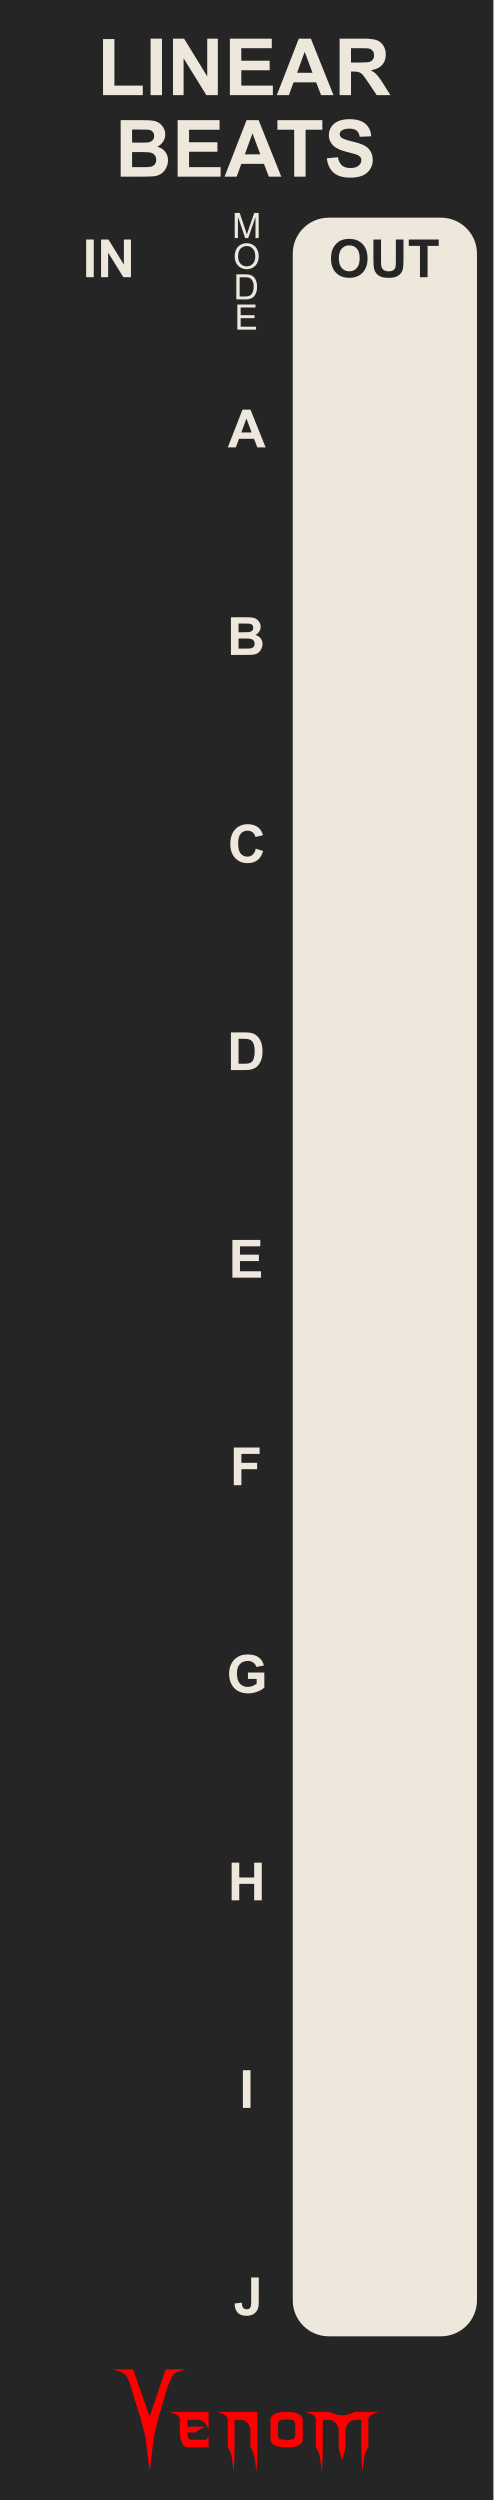
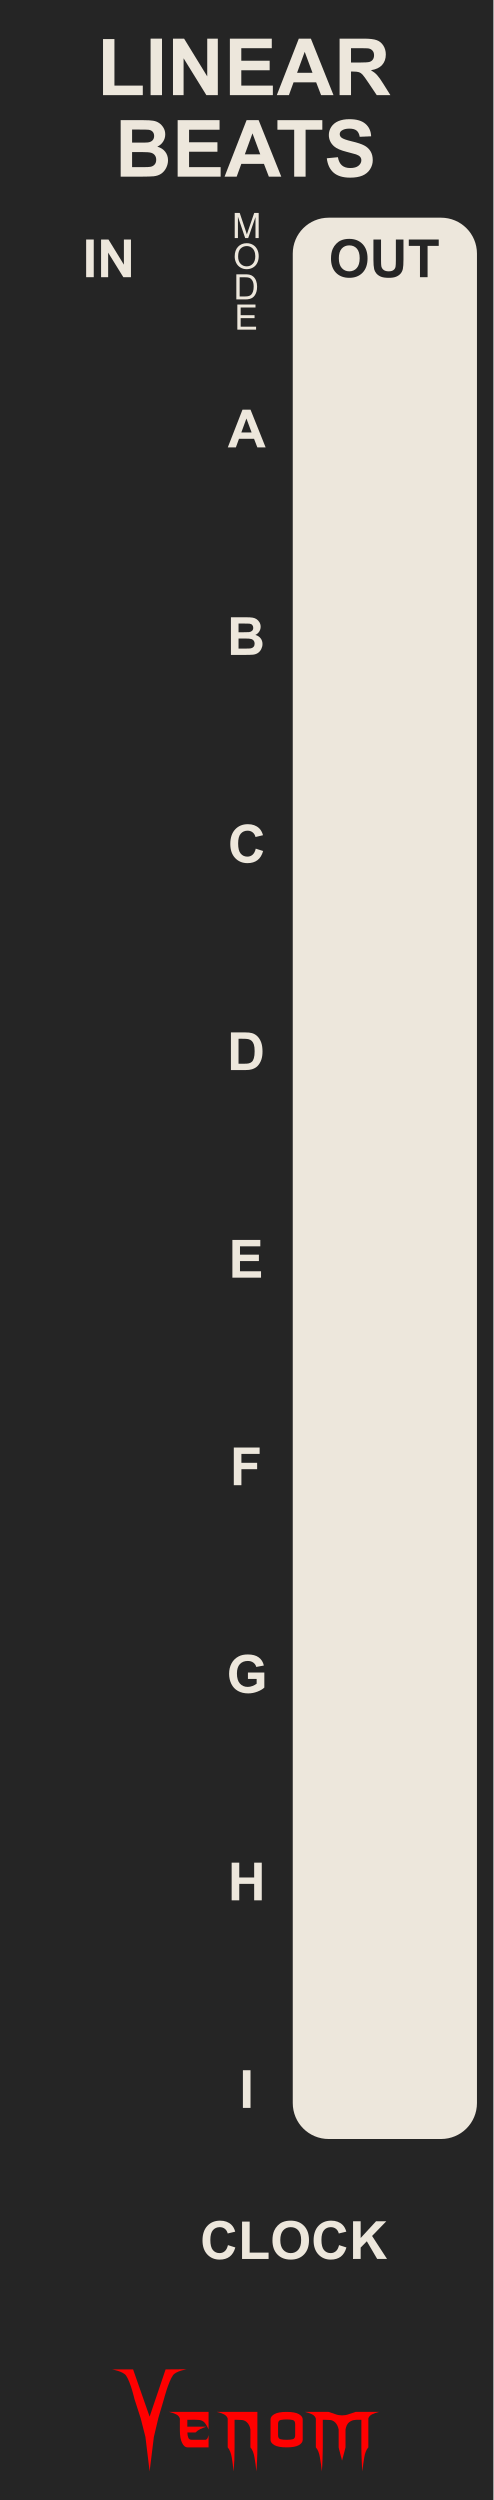
<svg xmlns="http://www.w3.org/2000/svg" width="75" height="380" viewBox="0 0 75 380" version="1.1" id="svg100">
  <defs id="defs7">
    <rect x="85" y="10" width="51.058" height="25" id="rect29906" />
    <linearGradient id="a8e142bb-541b-4903-be63-d5d069028a5d" x1="22.5" x2="22.5" y2="380" gradientUnits="userSpaceOnUse">
      <stop offset="0" stop-color="#ebebeb" id="stop2" />
      <stop offset="1" stop-color="#e1e1e1" id="stop4" />
    </linearGradient>
  </defs>
-   <g id="aea613ef-74be-49bf-be45-c0734aee674b" data-name="FND BG" style="fill:#252525;fill-opacity:1" transform="scale(1.666667,1)">
-     <rect width="45" height="380" fill="url(#a8e142bb-541b-4903-be63-d5d069028a5d)" id="rect9" style="fill:#252525;fill-opacity:1" x="0" y="0" />
-   </g>
-   <g id="f45e0130-37b7-4f8b-95b3-6408baa23eb1" data-name="components" style="display:inline" />
-   <g id="g42796" transform="matrix(0.304583,0,0,0.304583,14.27481,-12.68508)" style="fill:#ff0000">
-     <g aria-label="enom" id="text4270-27" style="font-size:49.389px;line-height:1.25;font-family:'NECK ROMANCER';-inkscape-font-specification:'NECK ROMANCER, Normal';font-variant-ligatures:none;text-align:center;text-anchor:middle;fill:#ff0000;stroke-width:2.646">
-       <path d="m 46.609,1249.244 q 0,1.158 0,3.425 3.183,0 9.453,0 -1.64,0.579 -2.99,1.206 -1.35,0.627 -2.363,1.688 -1.35,0 -4.051,0 0,1.495 0.434,2.556 0.386,1.109 1.833,1.109 2.267,0 6.801,0 0.482,-0.145 0.868,-0.627 0.338,-0.53 0.627,-1.736 0,2.026 0,6.125 -3.521,0 -10.563,0 -1.543,0 -2.653,-2.219 -1.109,-2.17 -1.109,-6.318 0,-1.978 0,-5.836 -0.386,-1.35 -1.881,-2.122 -1.495,-0.724 -3.569,-1.206 6.608,0 19.775,0 0,2.942 0,8.778 -1.206,-2.701 -2.219,-3.666 -1.013,-0.965 -2.701,-1.109 -0.916,-0.097 -2.17,-0.097 -1.206,0.048 -2.846,0.048 -0.241,0 -0.675,0 z" id="path42762" style="fill:#ff0000" />
-       <path d="m 81.577,1245.289 q 0,5.884 0,17.701 0,3.087 -0.145,6.077 -0.096,3.039 -0.338,5.933 -0.386,-3.714 -0.965,-6.994 -0.531,-3.328 -2.026,-5.016 0,-2.99 0,-8.923 -0.241,-1.351 -0.723,-2.219 -0.482,-0.868 -1.061,-1.399 -1.109,-1.013 -2.412,-1.109 -1.35,-0.097 -2.267,-0.097 -0.482,0 -1.447,0 0,4.582 0,13.746 0,3.087 -0.096,6.077 -0.145,3.039 -0.386,5.933 -0.386,-3.714 -0.916,-6.994 -0.579,-3.328 -2.026,-5.016 0,-4.823 0,-14.373 -0.386,-1.35 -1.881,-2.122 -1.495,-0.724 -3.569,-1.206 6.752,0 20.257,0 z" id="path42764" style="fill:#ff0000" />
-       <path d="m 104.197,1249.051 q 0,3.376 0,10.177 0,1.543 -1.929,2.653 -1.929,1.109 -6.077,1.109 -4.196,0 -6.125,-1.109 -1.929,-1.109 -1.929,-2.653 0,-3.376 0,-10.177 0,-1.543 1.929,-2.653 1.929,-1.109 6.125,-1.109 4.148,0 6.077,1.109 1.929,1.109 1.929,2.653 z m -3.762,7.91 q 0,-1.881 0,-5.643 0,-1.688 -1.254,-1.978 -1.206,-0.289 -2.99,-0.289 -1.833,0 -3.039,0.289 -1.254,0.289 -1.254,1.978 0,1.881 0,5.643 0,1.688 1.254,1.977 1.206,0.289 3.039,0.289 1.785,0 2.99,-0.289 1.254,-0.289 1.254,-1.977 z" id="path42766" style="fill:#ff0000" />
-       <path d="m 142.348,1245.289 q -2.026,0.482 -3.521,1.206 -1.543,0.772 -1.881,2.122 0,4.775 0,14.373 -1.495,1.688 -2.026,5.016 -0.579,3.28 -0.965,6.994 -0.241,-2.894 -0.338,-5.933 -0.145,-2.99 -0.145,-6.077 0,-4.582 0,-13.746 -0.482,0 -1.399,0 -0.531,0 -1.158,0 -0.627,0 -1.302,0.145 -1.254,0.241 -2.412,1.206 -1.158,0.965 -1.64,3.473 0,2.99 0,8.923 -0.145,0.627 -0.289,1.109 -0.097,0.482 -0.193,0.82 -0.531,1.978 -0.386,1.351 0.193,-0.627 -0.289,1.158 -0.097,0.338 -0.241,0.868 -0.145,0.531 -0.338,1.302 -0.145,-0.675 -0.289,-1.206 -0.145,-0.482 -0.241,-0.82 -0.531,-2.026 -0.338,-1.302 0.193,0.772 -0.434,-1.688 -0.048,-0.289 -0.193,-0.724 -0.097,-0.386 -0.193,-0.868 0,-2.99 0,-8.923 -0.289,-1.351 -0.772,-2.219 -0.482,-0.868 -1.061,-1.399 -1.109,-1.013 -2.412,-1.109 -1.302,-0.097 -2.267,-0.097 -0.482,0 -1.399,0 0,4.582 0,13.746 0,3.087 -0.145,6.077 -0.097,3.039 -0.338,5.933 -0.386,-3.714 -0.965,-6.994 -0.531,-3.328 -2.026,-5.016 0,-4.823 0,-14.373 -0.386,-1.35 -1.881,-2.122 -1.495,-0.724 -3.569,-1.206 3.955,0 11.768,0 1.158,0.386 3.473,1.157 0.772,0.289 1.592,0.434 0.82,0.145 1.688,0.145 0.868,0 1.736,-0.145 0.82,-0.145 1.592,-0.434 1.158,-0.386 3.424,-1.157 3.955,0 11.768,0 z" id="path42768" style="fill:#ff0000" />
+   <g id="f45e0130-37b7-4f8b-95b3-6408baa23eb1" data-name="components" style="display:inline">
+     <g id="aea613ef-74be-49bf-be45-c0734aee674b" data-name="FND BG" style="fill:#252525;fill-opacity:1" transform="scale(1.666667,1)">
+       <rect width="45" height="380" fill="url(#a8e142bb-541b-4903-be63-d5d069028a5d)" id="rect9" style="fill:#252525;fill-opacity:1" x="0" y="0" />
    </g>
-     <g aria-label="V" transform="matrix(1.236317,0,0,0.8088538,-497.8809,123.4859)" id="text4270-3-5-2" style="font-size:78.506px;line-height:1.25;font-family:Nosferotica;-inkscape-font-specification:'Nosferotica, Normal';font-variant-ligatures:none;text-align:center;text-anchor:middle;fill:#ff0000;stroke-width:3.271">
-       <path d="m 431.65,1360.686 8.574,-0.102 c 0,0 -4.408,1.088 -5.599,3.728 -1.881,4.169 -3.642,14.663 -3.642,14.663 l -2.233,11.519 -1.833,11.831 -1.718,21.311 -1.695,-21.311 -1.922,-11.521 -2.501,-11.829 c 0,0 -1.52,-10.287 -3.383,-14.483 -1.145,-2.579 -5.634,-3.806 -5.634,-3.806 h 8.466 l 6.669,29.157 z" id="path30410" style="fill:#ff0000" />
-     </g>
-   </g>
-   <text xml:space="preserve" id="text29904" style="font-weight:bold;font-size:8px;line-height:1.25;font-family:Arial;-inkscape-font-specification:'Arial, Bold';font-variant-ligatures:none;text-align:center;white-space:pre;shape-inside:url(#rect29906)" />
-   <g id="layer1" style="display:none">
-     <circle style="fill:#ff0000;stroke:#ff0000;stroke-width:1.949;stroke-opacity:1" id="path1065" cx="16.5" cy="308.944" r="10.525" />
-     <circle style="fill:#ff0000;stroke:#ff0000;stroke-width:1.949;stroke-opacity:1" id="path1065-7" cx="16.5" cy="277.389" r="10.525" />
-     <circle style="fill:#ff0000;stroke:#ff0000;stroke-width:1.949;stroke-opacity:1" id="path1065-7-1" cx="16.5" cy="245.833" r="10.525" />
-     <circle style="display:inline;fill:#ff0000;stroke:#ff0000;stroke-width:1.949;stroke-opacity:1" id="path1065-7-1-8" cx="16.5" cy="214.278" r="10.525" />
-     <circle style="display:inline;fill:#ff0000;stroke:#ff0000;stroke-width:1.949;stroke-opacity:1" id="path1065-7-1-17" cx="16.5" cy="182.722" r="10.525" />
-     <circle style="display:inline;fill:#ff0000;stroke:#ff0000;stroke-width:1.949;stroke-opacity:1" id="path1065-7-1-89" cx="16.5" cy="151.167" r="10.525" />
-     <circle style="display:inline;fill:#ff0000;stroke:#ff0000;stroke-width:1.949;stroke-opacity:1" id="path1065-7-1-2" cx="16.5" cy="119.611" r="10.525" />
-     <circle style="display:inline;fill:#ff0000;stroke:#ff0000;stroke-width:1.949;stroke-opacity:1" id="path1065-7-1-7" cx="16.5" cy="88.056" r="10.525" />
-     <circle style="display:inline;fill:#ff0000;stroke:#ff0000;stroke-width:1.949;stroke-opacity:1" id="path1065-7-1-15" cx="16.5" cy="56.5" r="10.525" />
-     <circle style="display:inline;fill:#ff0000;stroke:#ff0000;stroke-width:1.949;stroke-opacity:1" id="path1065-9" cx="58.5" cy="308.944" r="10.525" />
-     <circle style="display:inline;fill:#ff0000;stroke:#ff0000;stroke-width:1.949;stroke-opacity:1" id="path1065-7-38" cx="58.5" cy="277.389" r="10.525" />
-     <circle style="display:inline;fill:#ff0000;stroke:#ff0000;stroke-width:1.949;stroke-opacity:1" id="path1065-7-1-1" cx="58.5" cy="245.833" r="10.525" />
-     <circle style="display:inline;fill:#ff0000;stroke:#ff0000;stroke-width:1.949;stroke-opacity:1" id="path1065-7-2-8" cx="58.5" cy="214.278" r="10.525" />
-     <circle style="display:inline;fill:#ff0000;stroke:#ff0000;stroke-width:1.949;stroke-opacity:1" id="path1065-7-2-8-8" cx="58.5" cy="182.722" r="10.525" />
-     <circle style="display:inline;fill:#ff0000;stroke:#ff0000;stroke-width:1.949;stroke-opacity:1" id="path1065-7-2-8-7" cx="58.5" cy="151.167" r="10.525" />
-     <circle style="display:inline;fill:#ff0000;stroke:#ff0000;stroke-width:1.949;stroke-opacity:1" id="path1065-7-2-8-6" cx="58.5" cy="119.611" r="10.525" />
-     <circle style="display:inline;fill:#ff0000;stroke:#ff0000;stroke-width:1.949;stroke-opacity:1" id="path1065-7-2-8-3" cx="58.5" cy="88.056" r="10.525" />
-     <circle style="display:inline;fill:#ff0000;stroke:#ff0000;stroke-width:1.949;stroke-opacity:1" id="path1065-7-2-8-2" cx="58.5" cy="56.5" r="10.525" />
-     <circle style="display:inline;fill:#ff0000;stroke:#ff0000;stroke-width:0.641;stroke-opacity:1" id="path1065-7-2-3-6" cx="37.5" cy="340.5" r="3.459" />
-     <circle style="display:inline;fill:#ff0000;stroke:#ff0000;stroke-width:0.641;stroke-opacity:1" id="path1065-7-2-3-6-0" cx="37.5" cy="308.944" r="3.459" />
-     <circle style="display:inline;fill:#ff0000;stroke:#ff0000;stroke-width:0.641;stroke-opacity:1" id="path1065-7-2-3-6-8" cx="37.5" cy="277.389" r="3.459" />
-     <circle style="display:inline;fill:#ff0000;stroke:#ff0000;stroke-width:0.641;stroke-opacity:1" id="path1065-7-2-3-6-3" cx="37.5" cy="245.833" r="3.459" />
-     <circle style="display:inline;fill:#ff0000;stroke:#ff0000;stroke-width:0.641;stroke-opacity:1" id="path1065-7-2-3-6-1" cx="37.5" cy="214.278" r="3.459" />
-     <circle style="display:inline;fill:#ff0000;stroke:#ff0000;stroke-width:0.641;stroke-opacity:1" id="path1065-7-2-3-6-2" cx="37.5" cy="182.722" r="3.459" />
-     <circle style="display:inline;fill:#ff0000;stroke:#ff0000;stroke-width:0.641;stroke-opacity:1" id="path1065-7-2-3-6-7" cx="37.5" cy="151.167" r="3.459" />
-     <circle style="display:inline;fill:#ff0000;stroke:#ff0000;stroke-width:0.641;stroke-opacity:1" id="path1065-7-2-3-6-38" cx="37.5" cy="119.611" r="3.459" />
-     <circle style="display:inline;fill:#ff0000;stroke:#ff0000;stroke-width:0.641;stroke-opacity:1" id="path1065-7-2-3-6-36" cx="37.5" cy="88.056" r="3.459" />
-     <circle style="display:inline;fill:#ff0000;stroke:#ff0000;stroke-width:0.641;stroke-opacity:1" id="path1065-7-2-3-6-02" cx="37.5" cy="56.5" r="3.459" />
-     <circle style="fill:#ff0000;stroke:#ff0000;stroke-width:1.949;stroke-opacity:1" id="path1065-72" cx="16.5" cy="340.5" r="10.525" />
-     <circle style="display:inline;fill:#ff0000;stroke:#ff0000;stroke-width:1.949;stroke-opacity:1" id="path1065-72-2" cx="58.5" cy="340.5" r="10.525" />
-   </g>
-   <g id="layer2" style="display:inline">
-     <g id="g31713" style="fill:#ede7dc;fill-opacity:1">
-       <rect x="44.5" y="33.088" width="27.999" height="322.031" rx="5.465" fill="#1f1f1f" id="rect56" style="display:inline;fill:#ede7dc;fill-opacity:1;stroke-width:2.84" />
+     <g id="g43147" style="fill:#ede7dc;fill-opacity:1">
+       <path id="rect56" style="display:inline;fill:#ede7dc;stroke-width:2.704;fill-opacity:1" d="m 49.965,33.088 h 17.068 c 3.028,0 5.465,2.438 5.465,5.465 V 319.665 c 0,3.028 -2.438,5.465 -5.465,5.465 H 49.965 C 46.938,325.131 44.5,322.693 44.5,319.665 V 38.554 c 0,-3.028 2.438,-5.465 5.465,-5.465 z" />
      <g aria-label="IN" id="text9323-7" style="font-weight:bold;font-size:8px;line-height:1.25;font-family:Arial;-inkscape-font-specification:'Arial, Bold';font-variant-ligatures:none;text-align:center;text-anchor:middle;display:inline;fill:#ede7dc;fill-opacity:1">
        <path d="M 13.094,42.133 V 36.406 H 14.25 v 5.727 z" id="path3387" style="fill:#ede7dc;fill-opacity:1" />
        <path d="m 15.363,42.133 v -5.727 h 1.125 l 2.344,3.824 v -3.824 h 1.074 v 5.727 H 18.746 L 16.438,38.398 v 3.734 z" id="path3389" style="fill:#ede7dc;fill-opacity:1" />
      </g>
      <g aria-label="A" id="text9323-6-3-6-1" style="font-weight:bold;font-size:8px;line-height:1.25;font-family:Arial;-inkscape-font-specification:'Arial, Bold';font-variant-ligatures:none;text-align:center;text-anchor:middle;display:inline;fill:#ede7dc;fill-opacity:1">
        <path d="m 40.373,68 h -1.258 l -0.5,-1.301 H 36.326 L 35.854,68 h -1.227 l 2.23,-5.727 h 1.223 z m -2.129,-2.266 -0.789,-2.125 -0.773,2.125 z" id="path3404" style="fill:#ede7dc;fill-opacity:1" />
      </g>
      <g aria-label="B" id="text9323-6-3-6-1-45" style="font-weight:bold;font-size:8px;line-height:1.25;font-family:Arial;-inkscape-font-specification:'Arial, Bold';font-variant-ligatures:none;text-align:center;text-anchor:middle;display:inline;fill:#ede7dc;fill-opacity:1">
        <path d="m 35.102,93.824 h 2.289 q 0.68,0 1.012,0.059 0.336,0.055 0.598,0.234 0.266,0.18 0.441,0.48 0.176,0.297 0.176,0.668 0,0.402 -0.219,0.738 -0.215,0.336 -0.586,0.504 0.523,0.152 0.805,0.52 0.281,0.367 0.281,0.863 0,0.391 -0.184,0.762 -0.18,0.367 -0.496,0.59 -0.312,0.219 -0.773,0.27 -0.289,0.031 -1.395,0.039 h -1.949 z m 1.156,0.953 v 1.324 h 0.758 q 0.676,0 0.84,-0.02 0.297,-0.035 0.465,-0.203 0.172,-0.172 0.172,-0.449 0,-0.266 -0.148,-0.43 -0.145,-0.168 -0.434,-0.203 -0.172,-0.02 -0.988,-0.02 z m 0,2.277 v 1.531 h 1.07 q 0.625,0 0.793,-0.035 0.258,-0.047 0.418,-0.227 0.164,-0.184 0.164,-0.488 0,-0.258 -0.125,-0.438 -0.125,-0.18 -0.363,-0.262 -0.234,-0.082 -1.023,-0.082 z" id="path3407" style="fill:#ede7dc;fill-opacity:1" />
      </g>
      <g aria-label="C" id="text9323-6-3-6-1-0" style="font-weight:bold;font-size:8px;line-height:1.25;font-family:Arial;-inkscape-font-specification:'Arial, Bold';font-variant-ligatures:none;text-align:center;text-anchor:middle;display:inline;fill:#ede7dc;fill-opacity:1">
        <path d="m 38.873,128.995 1.121,0.355 q -0.258,0.938 -0.859,1.395 -0.598,0.453 -1.52,0.453 -1.141,0 -1.875,-0.777 -0.734,-0.781 -0.734,-2.133 0,-1.43 0.738,-2.219 0.738,-0.793 1.941,-0.793 1.051,0 1.707,0.621 0.391,0.367 0.586,1.055 l -1.145,0.273 q -0.102,-0.445 -0.426,-0.703 -0.32,-0.258 -0.781,-0.258 -0.637,0 -1.035,0.457 -0.395,0.457 -0.395,1.48 0,1.086 0.391,1.547 0.391,0.461 1.016,0.461 0.461,0 0.793,-0.293 0.332,-0.293 0.477,-0.922 z" id="path3410" style="fill:#ede7dc;fill-opacity:1" />
      </g>
      <g aria-label="D" id="text9323-6-3-6-1-2" style="font-weight:bold;font-size:8px;line-height:1.25;font-family:Arial;-inkscape-font-specification:'Arial, Bold';font-variant-ligatures:none;text-align:center;text-anchor:middle;display:inline;fill:#ede7dc;fill-opacity:1">
        <path d="m 35.1,156.924 h 2.113 q 0.715,0 1.09,0.109 0.504,0.148 0.863,0.527 0.359,0.379 0.547,0.93 0.188,0.547 0.188,1.352 0,0.707 -0.176,1.219 -0.215,0.625 -0.613,1.012 -0.301,0.293 -0.812,0.457 -0.383,0.121 -1.023,0.121 h -2.176 z m 1.156,0.969 v 3.793 h 0.863 q 0.484,0 0.699,-0.055 0.281,-0.07 0.465,-0.238 0.188,-0.168 0.305,-0.551 0.117,-0.387 0.117,-1.051 0,-0.664 -0.117,-1.02 -0.117,-0.355 -0.328,-0.555 -0.211,-0.199 -0.535,-0.27 -0.242,-0.055 -0.949,-0.055 z" id="path3413" style="fill:#ede7dc;fill-opacity:1" />
      </g>
      <g aria-label="E" id="text9323-6-3-6-1-1" style="font-weight:bold;font-size:8px;line-height:1.25;font-family:Arial;-inkscape-font-specification:'Arial, Bold';font-variant-ligatures:none;text-align:center;text-anchor:middle;display:inline;fill:#ede7dc;fill-opacity:1">
        <path d="m 35.322,194.201 v -5.727 h 4.246 v 0.969 h -3.09 v 1.27 h 2.875 v 0.965 h -2.875 v 1.559 h 3.199 v 0.965 z" id="path3416" style="fill:#ede7dc;fill-opacity:1" />
      </g>
      <g aria-label="F" id="text9323-6-3-6-1-7" style="font-weight:bold;font-size:8px;line-height:1.25;font-family:Arial;-inkscape-font-specification:'Arial, Bold';font-variant-ligatures:none;text-align:center;text-anchor:middle;display:inline;fill:#ede7dc;fill-opacity:1">
        <path d="m 35.537,225.751 v -5.727 h 3.926 v 0.969 h -2.77 v 1.355 h 2.391 v 0.969 h -2.391 v 2.434 z" id="path3419" style="fill:#ede7dc;fill-opacity:1" />
      </g>
      <g aria-label="G" id="text9323-6-3-6-1-9" style="font-weight:bold;font-size:8px;line-height:1.25;font-family:Arial;-inkscape-font-specification:'Arial, Bold';font-variant-ligatures:none;text-align:center;text-anchor:middle;display:inline;fill:#ede7dc;fill-opacity:1">
        <path d="m 37.686,255.195 v -0.965 h 2.492 v 2.281 q -0.363,0.352 -1.055,0.621 -0.688,0.266 -1.395,0.266 -0.898,0 -1.566,-0.375 -0.668,-0.379 -1.004,-1.078 -0.336,-0.703 -0.336,-1.527 0,-0.895 0.375,-1.59 0.375,-0.695 1.098,-1.066 0.551,-0.285 1.371,-0.285 1.066,0 1.664,0.449 0.602,0.445 0.773,1.234 l -1.148,0.215 q -0.121,-0.422 -0.457,-0.664 -0.332,-0.246 -0.832,-0.246 -0.758,0 -1.207,0.48 -0.445,0.48 -0.445,1.426 0,1.02 0.453,1.531 0.453,0.508 1.188,0.508 0.363,0 0.727,-0.141 0.367,-0.145 0.629,-0.348 v -0.727 z" id="path3422" style="fill:#ede7dc;fill-opacity:1" />
      </g>
      <g aria-label="H" id="text9323-6-3-6-1-74" style="font-weight:bold;font-size:8px;line-height:1.25;font-family:Arial;-inkscape-font-specification:'Arial, Bold';font-variant-ligatures:none;text-align:center;text-anchor:middle;display:inline;fill:#ede7dc;fill-opacity:1">
        <path d="m 35.211,288.851 v -5.727 h 1.156 v 2.254 h 2.266 v -2.254 h 1.156 v 5.727 h -1.156 v -2.504 h -2.266 v 2.504 z" id="path3425" style="fill:#ede7dc;fill-opacity:1" />
      </g>
      <g aria-label="I" id="text9323-6-3-6-1-5" style="font-weight:bold;font-size:8px;line-height:1.25;font-family:Arial;-inkscape-font-specification:'Arial, Bold';font-variant-ligatures:none;text-align:center;text-anchor:middle;display:inline;fill:#ede7dc;fill-opacity:1">
        <path d="m 36.922,320.401 v -5.727 h 1.156 v 5.727 z" id="path3428" style="fill:#ede7dc;fill-opacity:1" />
-       </g>
-       <g aria-label="J" id="text9323-6-3-6-1-22" style="font-weight:bold;font-size:8px;line-height:1.25;font-family:Arial;-inkscape-font-specification:'Arial, Bold';font-variant-ligatures:none;text-align:center;text-anchor:middle;display:inline;fill:#ede7dc;fill-opacity:1">
-         <path d="m 38.18,346.176 h 1.152 v 3.625 q 0,0.711 -0.125,1.094 -0.168,0.5 -0.609,0.805 Q 38.156,352 37.434,352 q -0.848,0 -1.305,-0.473 -0.457,-0.477 -0.461,-1.395 l 1.09,-0.125 q 0.02,0.492 0.145,0.695 0.188,0.309 0.57,0.309 0.387,0 0.547,-0.219 0.16,-0.223 0.16,-0.918 z" id="path3431" style="fill:#ede7dc;fill-opacity:1" />
      </g>
      <g id="g1648" transform="translate(153.2583,0.8810365)" style="display:inline;fill:#ede7dc;fill-opacity:1">
        <g aria-label="LINEAR" id="text9323-12-5" style="font-weight:bold;font-size:12px;line-height:1.25;font-family:Arial;-inkscape-font-specification:'Arial, Bold';font-variant-ligatures:none;text-align:center;text-anchor:middle;fill:#ede7dc;fill-opacity:1">
          <path d="M -137.599,13.582 V 5.062 h 1.734 v 7.072 h 4.312 v 1.447 z" id="path3434" style="fill:#ede7dc;fill-opacity:1" />
          <path d="M -130.369,13.582 V 4.992 h 1.734 v 8.59 z" id="path3436" style="fill:#ede7dc;fill-opacity:1" />
          <path d="M -126.964,13.582 V 4.992 h 1.688 l 3.516,5.736 V 4.992 h 1.611 v 8.59 h -1.74 l -3.463,-5.602 v 5.602 z" id="path3438" style="fill:#ede7dc;fill-opacity:1" />
          <path d="M -118.316,13.582 V 4.992 h 6.369 v 1.453 h -4.635 v 1.904 h 4.312 v 1.447 h -4.312 v 2.338 h 4.799 v 1.447 z" id="path3440" style="fill:#ede7dc;fill-opacity:1" />
          <path d="m -102.566,13.582 h -1.887 l -0.75,-1.951 h -3.434 l -0.709,1.951 h -1.84 l 3.346,-8.59 h 1.834 z m -3.193,-3.398 -1.184,-3.188 -1.16,3.188 z" id="path3442" style="fill:#ede7dc;fill-opacity:1" />
          <path d="M -101.64,13.582 V 4.992 h 3.65 q 1.377,0 1.998,0.234 0.627,0.229 1.002,0.82 0.375,0.592 0.375,1.354 0,0.967 -0.568,1.6 -0.568,0.627 -1.699,0.791 0.562,0.328 0.926,0.721 0.369,0.393 0.99,1.395 l 1.049,1.676 h -2.074 l -1.254,-1.869 q -0.668,-1.002 -0.914,-1.26 -0.246,-0.264 -0.521,-0.357 -0.275,-0.1 -0.873,-0.1 h -0.352 v 3.586 z m 1.734,-4.957 h 1.283 q 1.248,0 1.559,-0.105 0.311,-0.105 0.486,-0.363 0.176,-0.258 0.176,-0.645 0,-0.434 -0.234,-0.697 -0.229,-0.27 -0.65,-0.34 -0.211,-0.029 -1.266,-0.029 h -1.354 z" id="path3444" style="fill:#ede7dc;fill-opacity:1" />
        </g>
        <g aria-label="BEATS" id="text9323-12-5-2" style="font-weight:bold;font-size:12px;line-height:1.25;font-family:Arial;-inkscape-font-specification:'Arial, Bold';font-variant-ligatures:none;text-align:center;text-anchor:middle;display:inline;fill:#ede7dc;fill-opacity:1">
          <path d="m -134.916,17.383 h 3.434 q 1.02,0 1.518,0.088 0.504,0.082 0.896,0.352 0.398,0.27 0.662,0.721 0.264,0.445 0.264,1.002 0,0.604 -0.328,1.107 -0.322,0.504 -0.879,0.756 0.785,0.229 1.207,0.779 0.422,0.551 0.422,1.295 0,0.586 -0.275,1.143 -0.27,0.551 -0.744,0.885 -0.469,0.328 -1.16,0.404 -0.434,0.047 -2.092,0.059 h -2.924 z m 1.734,1.43 v 1.986 h 1.137 q 1.014,0 1.26,-0.029 0.445,-0.053 0.697,-0.305 0.258,-0.258 0.258,-0.674 0,-0.398 -0.223,-0.645 -0.217,-0.252 -0.65,-0.305 -0.258,-0.029 -1.482,-0.029 z m 0,3.416 v 2.297 h 1.605 q 0.938,0 1.189,-0.053 0.387,-0.07 0.627,-0.34 0.246,-0.275 0.246,-0.732 0,-0.387 -0.188,-0.656 -0.188,-0.27 -0.545,-0.393 -0.352,-0.123 -1.535,-0.123 z" id="path3447" style="fill:#ede7dc;fill-opacity:1" />
          <path d="m -126.255,25.973 v -8.59 h 6.369 v 1.453 h -4.635 v 1.904 h 4.312 v 1.447 h -4.312 v 2.338 h 4.799 v 1.447 z" id="path3449" style="fill:#ede7dc;fill-opacity:1" />
          <path d="m -110.505,25.973 h -1.887 l -0.75,-1.951 h -3.434 l -0.709,1.951 h -1.84 l 3.346,-8.59 h 1.834 z m -3.193,-3.398 -1.184,-3.188 -1.16,3.188 z" id="path3451" style="fill:#ede7dc;fill-opacity:1" />
          <path d="m -108.542,25.973 v -7.137 h -2.549 v -1.453 h 6.826 v 1.453 h -2.543 v 7.137 z" id="path3453" style="fill:#ede7dc;fill-opacity:1" />
          <path d="m -103.585,23.178 1.688,-0.164 q 0.152,0.85 0.615,1.248 0.469,0.398 1.26,0.398 0.838,0 1.26,-0.352 0.428,-0.357 0.428,-0.832 0,-0.305 -0.182,-0.516 -0.176,-0.217 -0.621,-0.375 -0.305,-0.105 -1.389,-0.375 -1.395,-0.346 -1.957,-0.85 -0.791,-0.709 -0.791,-1.729 0,-0.656 0.369,-1.225 0.375,-0.574 1.072,-0.873 0.703,-0.299 1.693,-0.299 1.617,0 2.432,0.709 0.82,0.709 0.861,1.893 l -1.734,0.076 q -0.111,-0.662 -0.48,-0.949 -0.363,-0.293 -1.096,-0.293 -0.756,0 -1.184,0.311 -0.275,0.199 -0.275,0.533 0,0.305 0.258,0.521 0.328,0.275 1.594,0.574 1.266,0.299 1.869,0.621 0.609,0.316 0.949,0.873 0.346,0.551 0.346,1.365 0,0.738 -0.41,1.383 -0.41,0.645 -1.16,0.961 -0.75,0.311 -1.869,0.311 -1.629,0 -2.502,-0.75 -0.873,-0.756 -1.043,-2.197 z" id="path3455" style="fill:#ede7dc;fill-opacity:1" />
        </g>
      </g>
      <g id="g30840" transform="translate(-5.427918,-0.81168)" style="display:inline;fill:#ede7dc;fill-opacity:1">
        <g aria-label="M" id="text27253" style="font-size:5.333px;line-height:1.25;font-family:Arial;-inkscape-font-specification:'Arial, Normal';font-variant-ligatures:none;text-align:center;text-anchor:middle;fill:#ede7dc;fill-opacity:1">
          <path d="M 41.106,37 V 33.182 h 0.76 l 0.904,2.703 q 0.125,0.378 0.182,0.565 0.065,-0.208 0.203,-0.612 l 0.914,-2.656 h 0.68 v 3.818 h -0.487 v -3.195 l -1.109,3.195 h -0.456 l -1.104,-3.25 v 3.25 z" id="path30922" style="fill:#ede7dc;fill-opacity:1" />
        </g>
        <g aria-label="O" id="text27253-4" style="font-size:5.333px;line-height:1.25;font-family:Arial;-inkscape-font-specification:'Arial, Normal';font-variant-ligatures:none;text-align:center;text-anchor:middle;display:inline;fill:#ede7dc;fill-opacity:1">
          <path d="m 41.102,39.804 q 0,-0.951 0.51,-1.487 0.51,-0.539 1.318,-0.539 0.529,0 0.953,0.253 0.424,0.253 0.646,0.706 0.224,0.451 0.224,1.023 0,0.581 -0.234,1.039 -0.234,0.458 -0.664,0.695 -0.43,0.234 -0.927,0.234 -0.539,0 -0.964,-0.26 -0.424,-0.26 -0.643,-0.711 -0.219,-0.451 -0.219,-0.953 z m 0.521,0.008 q 0,0.69 0.37,1.089 0.372,0.396 0.932,0.396 0.57,0 0.937,-0.401 0.37,-0.401 0.37,-1.138 0,-0.466 -0.159,-0.812 -0.156,-0.349 -0.461,-0.539 -0.302,-0.193 -0.68,-0.193 -0.536,0 -0.924,0.37 -0.385,0.367 -0.385,1.229 z" id="path30925" style="fill:#ede7dc;fill-opacity:1" />
        </g>
        <g aria-label="D" id="text27253-1" style="font-size:5.333px;line-height:1.25;font-family:Arial;-inkscape-font-specification:'Arial, Normal';font-variant-ligatures:none;text-align:center;text-anchor:middle;display:inline;fill:#ede7dc;fill-opacity:1">
          <path d="m 41.35,46.324 v -3.818 h 1.315 q 0.445,0 0.68,0.055 0.328,0.076 0.56,0.273 0.302,0.255 0.451,0.654 0.151,0.396 0.151,0.906 0,0.435 -0.102,0.771 -0.102,0.336 -0.26,0.557 -0.159,0.219 -0.349,0.346 -0.188,0.125 -0.456,0.19 -0.266,0.065 -0.612,0.065 z m 0.505,-0.451 h 0.815 q 0.378,0 0.591,-0.07 0.216,-0.07 0.344,-0.198 0.18,-0.18 0.279,-0.482 0.102,-0.305 0.102,-0.737 0,-0.599 -0.198,-0.919 -0.195,-0.323 -0.477,-0.432 -0.203,-0.078 -0.654,-0.078 h -0.802 z" id="path30928" style="fill:#ede7dc;fill-opacity:1" />
        </g>
        <g aria-label="E" id="text27253-5" style="font-size:5.333px;line-height:1.25;font-family:Arial;-inkscape-font-specification:'Arial, Normal';font-variant-ligatures:none;text-align:center;text-anchor:middle;display:inline;fill:#ede7dc;fill-opacity:1">
          <path d="m 41.503,50.919 v -3.818 h 2.76 v 0.451 h -2.255 v 1.169 h 2.112 v 0.448 h -2.112 v 1.299 h 2.344 v 0.451 z" id="path30931" style="fill:#ede7dc;fill-opacity:1" />
        </g>
      </g>
+       <g aria-label="CLOCK" id="text37174" style="font-weight:bold;font-size:8px;line-height:1.25;font-family:Arial;-inkscape-font-specification:'Arial, Bold';font-variant-ligatures:none;text-align:center;text-anchor:middle;display:inline;fill:#ede7dc;fill-opacity:1">
+         <path d="m 34.648,341.258 1.121,0.355 q -0.258,0.938 -0.859,1.395 -0.598,0.453 -1.52,0.453 -1.141,0 -1.875,-0.777 -0.734,-0.781 -0.734,-2.133 0,-1.43 0.738,-2.219 0.738,-0.793 1.941,-0.793 1.051,0 1.707,0.621 0.391,0.367 0.586,1.055 l -1.145,0.273 q -0.102,-0.445 -0.426,-0.703 -0.32,-0.258 -0.781,-0.258 -0.637,0 -1.035,0.457 -0.395,0.457 -0.395,1.48 0,1.086 0.391,1.547 0.391,0.461 1.016,0.461 0.461,0 0.793,-0.293 0.332,-0.293 0.477,-0.922 z" id="path1008" style="fill:#ede7dc;fill-opacity:1" />
+         <path d="m 36.793,343.363 v -5.68 h 1.156 v 4.715 h 2.875 v 0.965 z" id="path1010" style="fill:#ede7dc;fill-opacity:1" />
+         <path d="m 41.414,340.535 q 0,-0.875 0.262,-1.469 0.195,-0.438 0.531,-0.785 0.34,-0.348 0.742,-0.516 0.535,-0.227 1.234,-0.227 1.266,0 2.023,0.785 0.762,0.785 0.762,2.184 0,1.387 -0.754,2.172 -0.754,0.781 -2.016,0.781 -1.277,0 -2.031,-0.777 -0.754,-0.781 -0.754,-2.148 z m 1.191,-0.039 q 0,0.973 0.449,1.477 0.449,0.5 1.141,0.5 0.691,0 1.133,-0.496 0.445,-0.5 0.445,-1.496 0,-0.984 -0.434,-1.469 -0.43,-0.484 -1.145,-0.484 -0.715,0 -1.152,0.492 -0.438,0.488 -0.438,1.477 z" id="path1012" style="fill:#ede7dc;fill-opacity:1" />
+         <path d="m 51.535,341.258 1.121,0.355 q -0.258,0.938 -0.859,1.395 -0.598,0.453 -1.52,0.453 -1.141,0 -1.875,-0.777 -0.734,-0.781 -0.734,-2.133 0,-1.43 0.738,-2.219 0.738,-0.793 1.941,-0.793 1.051,0 1.707,0.621 0.391,0.367 0.586,1.055 l -1.145,0.273 q -0.102,-0.445 -0.426,-0.703 -0.32,-0.258 -0.781,-0.258 -0.637,0 -1.035,0.457 -0.395,0.457 -0.395,1.48 0,1.086 0.391,1.547 0.391,0.461 1.016,0.461 0.461,0 0.793,-0.293 0.332,-0.293 0.477,-0.922 z" id="path1014" style="fill:#ede7dc;fill-opacity:1" />
+         <path d="m 53.664,343.363 v -5.727 h 1.156 v 2.543 l 2.336,-2.543 h 1.555 l -2.156,2.23 2.273,3.496 h -1.496 l -1.574,-2.688 -0.938,0.957 v 1.73 z" id="path1016" style="fill:#ede7dc;fill-opacity:1" />
+       </g>
    </g>
-     <g aria-label="OUT" id="text9323-1-7" style="font-weight:bold;font-size:8px;line-height:1.25;font-family:Arial;-inkscape-font-specification:'Arial, Bold';font-variant-ligatures:none;text-align:center;text-anchor:middle;fill:#252525;fill-opacity:1">
+     <g aria-label="OUT" id="text9323-1-7" style="font-weight:bold;font-size:8px;line-height:1.25;font-family:Arial;-inkscape-font-specification:'Arial, Bold';font-variant-ligatures:none;text-align:center;text-anchor:middle;display:inline;fill:#252525;fill-opacity:1">
      <path d="m 50.312,39.305 q 0,-0.875 0.262,-1.469 0.195,-0.438 0.531,-0.785 0.34,-0.348 0.742,-0.516 0.535,-0.227 1.234,-0.227 1.266,0 2.023,0.785 0.762,0.785 0.762,2.184 0,1.387 -0.754,2.172 -0.754,0.781 -2.016,0.781 -1.277,0 -2.031,-0.777 -0.754,-0.781 -0.754,-2.148 z m 1.191,-0.039 q 0,0.973 0.449,1.477 0.449,0.5 1.141,0.5 0.691,0 1.133,-0.496 0.445,-0.5 0.445,-1.496 0,-0.984 -0.434,-1.469 -0.43,-0.484 -1.145,-0.484 -0.715,0 -1.152,0.492 -0.438,0.488 -0.438,1.477 z" id="path3458" style="fill:#252525;fill-opacity:1" />
      <path d="m 56.761,36.406 h 1.156 v 3.102 q 0,0.738 0.043,0.957 0.074,0.352 0.352,0.566 0.281,0.211 0.766,0.211 0.492,0 0.742,-0.199 0.25,-0.203 0.301,-0.496 0.051,-0.293 0.051,-0.973 v -3.168 h 1.156 v 3.008 q 0,1.031 -0.094,1.457 -0.094,0.426 -0.348,0.719 -0.25,0.293 -0.672,0.469 -0.422,0.172 -1.102,0.172 -0.82,0 -1.246,-0.188 -0.422,-0.191 -0.668,-0.492 -0.246,-0.305 -0.324,-0.637 -0.113,-0.492 -0.113,-1.453 z" id="path3460" style="fill:#252525;fill-opacity:1" />
      <path d="m 63.835,42.133 v -4.758 h -1.699 v -0.969 h 4.551 v 0.969 h -1.695 v 4.758 z" id="path3462" style="fill:#252525;fill-opacity:1" />
    </g>
  </g>
+   <g id="g42796" transform="matrix(0.304583,0,0,0.304583,14.27481,-12.68508)" style="fill:#ff0000">
+     <g aria-label="enom" id="text4270-27" style="font-size:49.389px;line-height:1.25;font-family:'NECK ROMANCER';-inkscape-font-specification:'NECK ROMANCER, Normal';font-variant-ligatures:none;text-align:center;text-anchor:middle;fill:#ff0000;stroke-width:2.646">
+       <path d="m 46.609,1249.244 q 0,1.158 0,3.425 3.183,0 9.453,0 -1.64,0.579 -2.99,1.206 -1.35,0.627 -2.363,1.688 -1.35,0 -4.051,0 0,1.495 0.434,2.556 0.386,1.109 1.833,1.109 2.267,0 6.801,0 0.482,-0.145 0.868,-0.627 0.338,-0.53 0.627,-1.736 0,2.026 0,6.125 -3.521,0 -10.563,0 -1.543,0 -2.653,-2.219 -1.109,-2.17 -1.109,-6.318 0,-1.978 0,-5.836 -0.386,-1.35 -1.881,-2.122 -1.495,-0.724 -3.569,-1.206 6.608,0 19.775,0 0,2.942 0,8.778 -1.206,-2.701 -2.219,-3.666 -1.013,-0.965 -2.701,-1.109 -0.916,-0.097 -2.17,-0.097 -1.206,0.048 -2.846,0.048 -0.241,0 -0.675,0 z" id="path42762" style="fill:#ff0000" />
+       <path d="m 81.577,1245.289 q 0,5.884 0,17.701 0,3.087 -0.145,6.077 -0.096,3.039 -0.338,5.933 -0.386,-3.714 -0.965,-6.994 -0.531,-3.328 -2.026,-5.016 0,-2.99 0,-8.923 -0.241,-1.351 -0.723,-2.219 -0.482,-0.868 -1.061,-1.399 -1.109,-1.013 -2.412,-1.109 -1.35,-0.097 -2.267,-0.097 -0.482,0 -1.447,0 0,4.582 0,13.746 0,3.087 -0.096,6.077 -0.145,3.039 -0.386,5.933 -0.386,-3.714 -0.916,-6.994 -0.579,-3.328 -2.026,-5.016 0,-4.823 0,-14.373 -0.386,-1.35 -1.881,-2.122 -1.495,-0.724 -3.569,-1.206 6.752,0 20.257,0 z" id="path42764" style="fill:#ff0000" />
+       <path d="m 104.197,1249.051 q 0,3.376 0,10.177 0,1.543 -1.929,2.653 -1.929,1.109 -6.077,1.109 -4.196,0 -6.125,-1.109 -1.929,-1.109 -1.929,-2.653 0,-3.376 0,-10.177 0,-1.543 1.929,-2.653 1.929,-1.109 6.125,-1.109 4.148,0 6.077,1.109 1.929,1.109 1.929,2.653 z m -3.762,7.91 q 0,-1.881 0,-5.643 0,-1.688 -1.254,-1.978 -1.206,-0.289 -2.99,-0.289 -1.833,0 -3.039,0.289 -1.254,0.289 -1.254,1.978 0,1.881 0,5.643 0,1.688 1.254,1.977 1.206,0.289 3.039,0.289 1.785,0 2.99,-0.289 1.254,-0.289 1.254,-1.977 z" id="path42766" style="fill:#ff0000" />
+       <path d="m 142.348,1245.289 q -2.026,0.482 -3.521,1.206 -1.543,0.772 -1.881,2.122 0,4.775 0,14.373 -1.495,1.688 -2.026,5.016 -0.579,3.28 -0.965,6.994 -0.241,-2.894 -0.338,-5.933 -0.145,-2.99 -0.145,-6.077 0,-4.582 0,-13.746 -0.482,0 -1.399,0 -0.531,0 -1.158,0 -0.627,0 -1.302,0.145 -1.254,0.241 -2.412,1.206 -1.158,0.965 -1.64,3.473 0,2.99 0,8.923 -0.145,0.627 -0.289,1.109 -0.097,0.482 -0.193,0.82 -0.531,1.978 -0.386,1.351 0.193,-0.627 -0.289,1.158 -0.097,0.338 -0.241,0.868 -0.145,0.531 -0.338,1.302 -0.145,-0.675 -0.289,-1.206 -0.145,-0.482 -0.241,-0.82 -0.531,-2.026 -0.338,-1.302 0.193,0.772 -0.434,-1.688 -0.048,-0.289 -0.193,-0.724 -0.097,-0.386 -0.193,-0.868 0,-2.99 0,-8.923 -0.289,-1.351 -0.772,-2.219 -0.482,-0.868 -1.061,-1.399 -1.109,-1.013 -2.412,-1.109 -1.302,-0.097 -2.267,-0.097 -0.482,0 -1.399,0 0,4.582 0,13.746 0,3.087 -0.145,6.077 -0.097,3.039 -0.338,5.933 -0.386,-3.714 -0.965,-6.994 -0.531,-3.328 -2.026,-5.016 0,-4.823 0,-14.373 -0.386,-1.35 -1.881,-2.122 -1.495,-0.724 -3.569,-1.206 3.955,0 11.768,0 1.158,0.386 3.473,1.157 0.772,0.289 1.592,0.434 0.82,0.145 1.688,0.145 0.868,0 1.736,-0.145 0.82,-0.145 1.592,-0.434 1.158,-0.386 3.424,-1.157 3.955,0 11.768,0 z" id="path42768" style="fill:#ff0000" />
+     </g>
+     <g aria-label="V" transform="matrix(1.236317,0,0,0.8088538,-497.8809,123.4859)" id="text4270-3-5-2" style="font-size:78.506px;line-height:1.25;font-family:Nosferotica;-inkscape-font-specification:'Nosferotica, Normal';font-variant-ligatures:none;text-align:center;text-anchor:middle;fill:#ff0000;stroke-width:3.271">
+       <path d="m 431.65,1360.686 8.574,-0.102 c 0,0 -4.408,1.088 -5.599,3.728 -1.881,4.169 -3.642,14.663 -3.642,14.663 l -2.233,11.519 -1.833,11.831 -1.718,21.311 -1.695,-21.311 -1.922,-11.521 -2.501,-11.829 c 0,0 -1.52,-10.287 -3.383,-14.483 -1.145,-2.579 -5.634,-3.806 -5.634,-3.806 h 8.466 l 6.669,29.157 z" id="path30410" style="fill:#ff0000" />
+     </g>
+   </g>
+   <text xml:space="preserve" id="text29904" style="font-weight:bold;font-size:8px;line-height:1.25;font-family:Arial;-inkscape-font-specification:'Arial, Bold';font-variant-ligatures:none;text-align:center;white-space:pre;shape-inside:url(#rect29906)" />
+   <g id="layer1" style="display:none">
+     <circle style="fill:#ff0000;stroke:#ff0000;stroke-width:1.949;stroke-opacity:1" id="path1065" cx="16.5" cy="308.944" r="10.525" />
+     <circle style="fill:#ff0000;stroke:#ff0000;stroke-width:1.949;stroke-opacity:1" id="path1065-7" cx="16.5" cy="277.389" r="10.525" />
+     <circle style="fill:#ff0000;stroke:#ff0000;stroke-width:1.949;stroke-opacity:1" id="path1065-7-1" cx="16.5" cy="245.833" r="10.525" />
+     <circle style="display:inline;fill:#ff0000;stroke:#ff0000;stroke-width:1.949;stroke-opacity:1" id="path1065-7-1-8" cx="16.5" cy="214.278" r="10.525" />
+     <circle style="display:inline;fill:#ff0000;stroke:#ff0000;stroke-width:1.949;stroke-opacity:1" id="path1065-7-1-17" cx="16.5" cy="182.722" r="10.525" />
+     <circle style="display:inline;fill:#ff0000;stroke:#ff0000;stroke-width:1.949;stroke-opacity:1" id="path1065-7-1-89" cx="16.5" cy="151.167" r="10.525" />
+     <circle style="display:inline;fill:#ff0000;stroke:#ff0000;stroke-width:1.949;stroke-opacity:1" id="path1065-7-1-2" cx="16.5" cy="119.611" r="10.525" />
+     <circle style="display:inline;fill:#ff0000;stroke:#ff0000;stroke-width:1.949;stroke-opacity:1" id="path1065-7-1-7" cx="16.5" cy="88.056" r="10.525" />
+     <circle style="display:inline;fill:#ff0000;stroke:#ff0000;stroke-width:1.949;stroke-opacity:1" id="path1065-7-1-15" cx="16.5" cy="56.5" r="10.525" />
+     <circle style="display:inline;fill:#ff0000;stroke:#ff0000;stroke-width:0.641;stroke-opacity:1" id="path1065-7-2-3-6-0" cx="37.5" cy="308.944" r="3.459" />
+     <circle style="display:inline;fill:#ff0000;stroke:#ff0000;stroke-width:0.641;stroke-opacity:1" id="path1065-7-2-3-6-8" cx="37.5" cy="277.389" r="3.459" />
+     <circle style="display:inline;fill:#ff0000;stroke:#ff0000;stroke-width:0.641;stroke-opacity:1" id="path1065-7-2-3-6-3" cx="37.5" cy="245.833" r="3.459" />
+     <circle style="display:inline;fill:#ff0000;stroke:#ff0000;stroke-width:0.641;stroke-opacity:1" id="path1065-7-2-3-6-1" cx="37.5" cy="214.278" r="3.459" />
+     <circle style="display:inline;fill:#ff0000;stroke:#ff0000;stroke-width:0.641;stroke-opacity:1" id="path1065-7-2-3-6-2" cx="37.5" cy="182.722" r="3.459" />
+     <circle style="display:inline;fill:#ff0000;stroke:#ff0000;stroke-width:0.641;stroke-opacity:1" id="path1065-7-2-3-6-7" cx="37.5" cy="151.167" r="3.459" />
+     <circle style="display:inline;fill:#ff0000;stroke:#ff0000;stroke-width:0.641;stroke-opacity:1" id="path1065-7-2-3-6-38" cx="37.5" cy="119.611" r="3.459" />
+     <circle style="display:inline;fill:#ff0000;stroke:#ff0000;stroke-width:0.641;stroke-opacity:1" id="path1065-7-2-3-6-36" cx="37.5" cy="88.056" r="3.459" />
+     <circle style="display:inline;fill:#ff0000;stroke:#ff0000;stroke-width:0.641;stroke-opacity:1" id="path1065-7-2-3-6-02" cx="37.5" cy="56.5" r="3.459" />
+     <circle style="fill:#ff0000;stroke:#ff0000;stroke-width:1.949;stroke-opacity:1" id="path1065-72" cx="16.5" cy="340.5" r="10.525" />
+     <circle style="display:inline;fill:#ff0000;stroke:#ff0000;stroke-width:1.949;stroke-opacity:1" id="path1065-9" cx="58.5" cy="308.944" r="10.525" />
+     <circle style="display:inline;fill:#ff0000;stroke:#ff0000;stroke-width:1.949;stroke-opacity:1" id="path1065-7-38" cx="58.5" cy="277.389" r="10.525" />
+     <circle style="display:inline;fill:#ff0000;stroke:#ff0000;stroke-width:1.949;stroke-opacity:1" id="path1065-7-1-1" cx="58.5" cy="245.833" r="10.525" />
+     <circle style="display:inline;fill:#ff0000;stroke:#ff0000;stroke-width:1.949;stroke-opacity:1" id="path1065-7-2-8" cx="58.5" cy="214.278" r="10.525" />
+     <circle style="display:inline;fill:#ff0000;stroke:#ff0000;stroke-width:1.949;stroke-opacity:1" id="path1065-7-2-8-8" cx="58.5" cy="182.722" r="10.525" />
+     <circle style="display:inline;fill:#ff0000;stroke:#ff0000;stroke-width:1.949;stroke-opacity:1" id="path1065-7-2-8-7" cx="58.5" cy="151.167" r="10.525" />
+     <circle style="display:inline;fill:#ff0000;stroke:#ff0000;stroke-width:1.949;stroke-opacity:1" id="path1065-7-2-8-6" cx="58.5" cy="119.611" r="10.525" />
+     <circle style="display:inline;fill:#ff0000;stroke:#ff0000;stroke-width:1.949;stroke-opacity:1" id="path1065-7-2-8-3" cx="58.5" cy="88.056" r="10.525" />
+     <circle style="display:inline;fill:#ff0000;stroke:#ff0000;stroke-width:1.949;stroke-opacity:1" id="path1065-7-2-8-2" cx="58.5" cy="56.5" r="10.525" />
+   </g>
+   <g id="layer2" style="display:inline" />
</svg>
